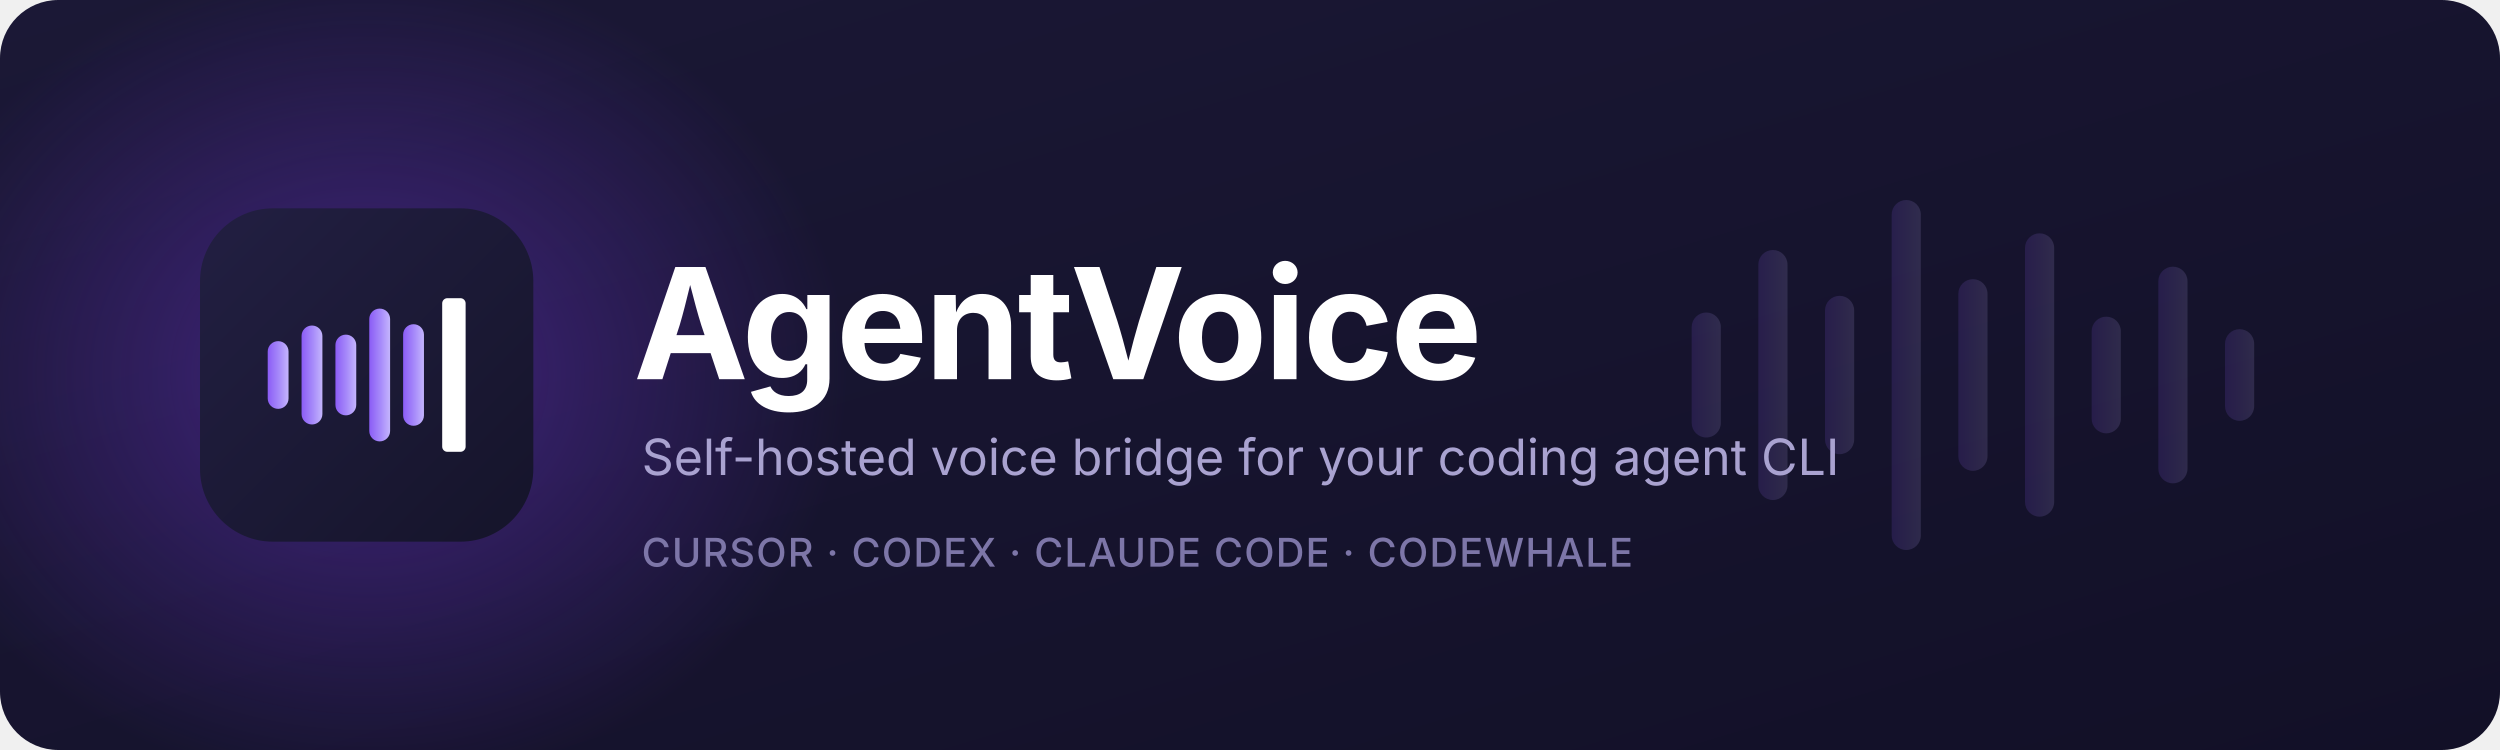
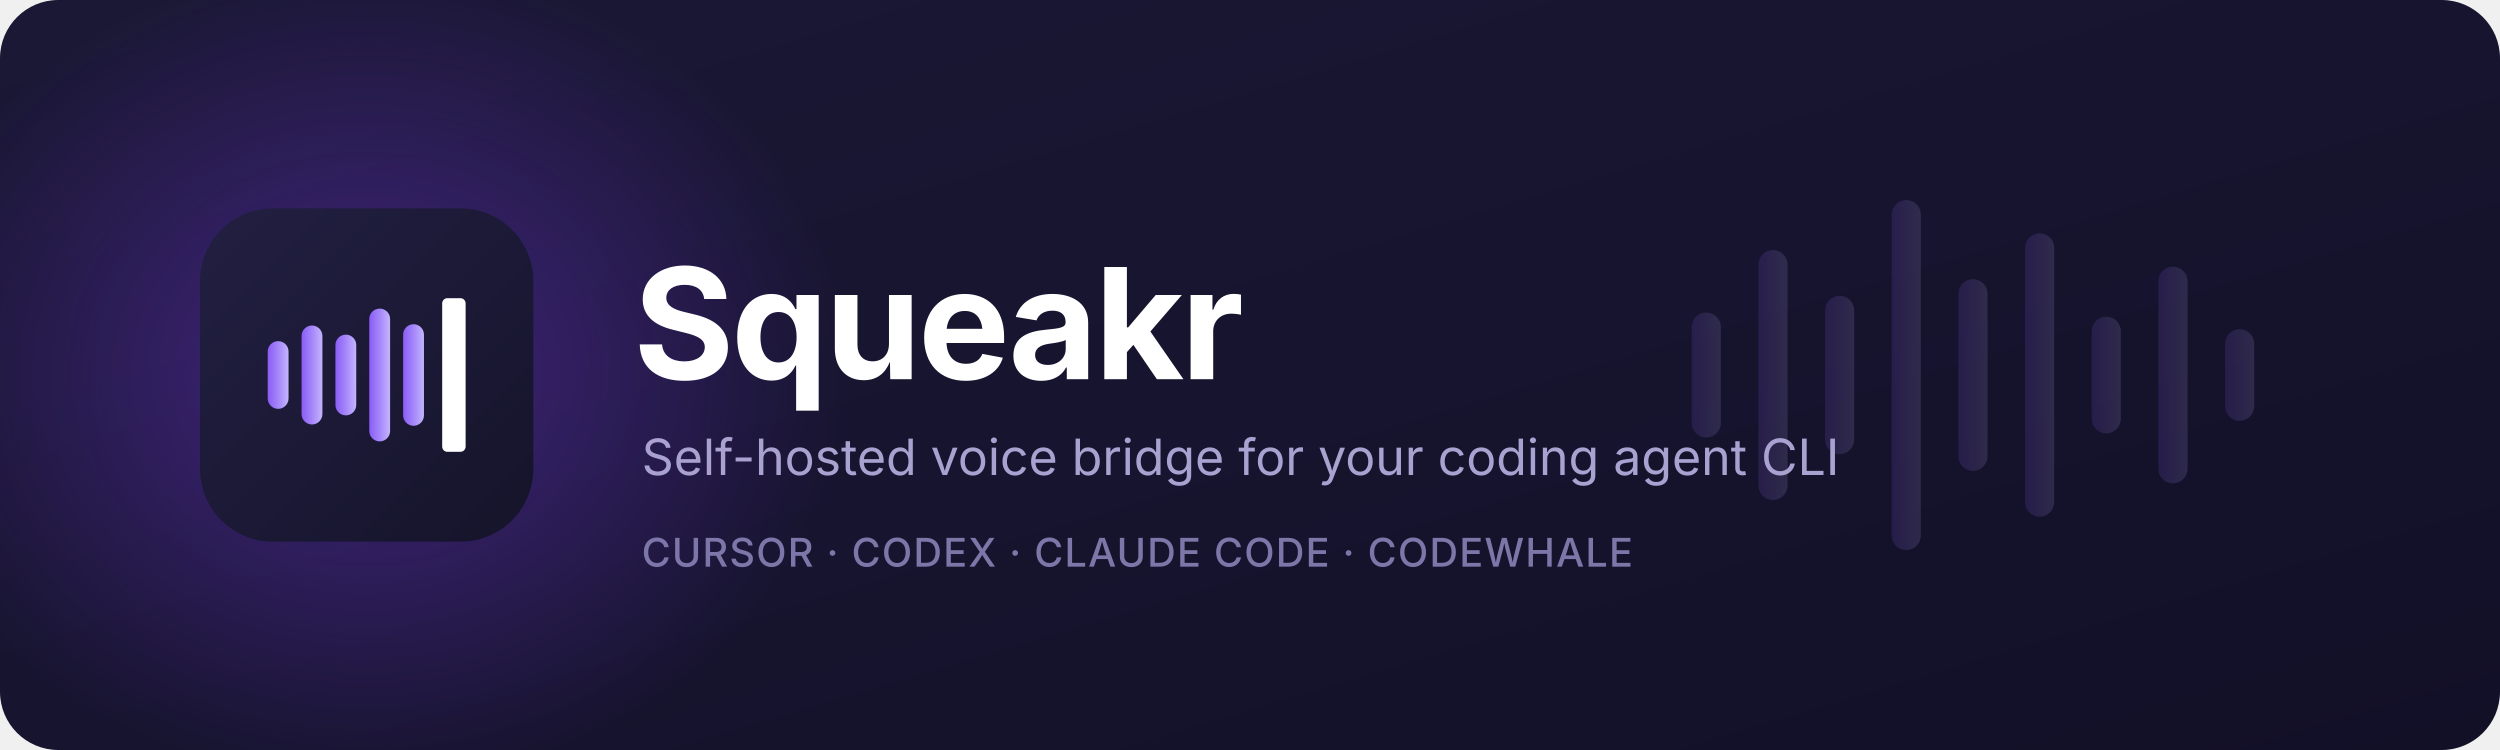
- <svg xmlns="http://www.w3.org/2000/svg" viewBox="0 0 1200 360" width="1200" height="360" role="img" aria-label="AgentVoice — self-hosted voice bridge for your coding agent CLI">
+ <svg xmlns="http://www.w3.org/2000/svg" viewBox="0 0 1200 360" width="1200" height="360" role="img" aria-label="Squeakr — self-hosted voice bridge for your coding agent CLI">
  <defs>
    <linearGradient id="bn-bg" x1="0" y1="0" x2="1" y2="1">
      <stop offset="0" stop-color="#1b1836" />
      <stop offset="1" stop-color="#121027" />
    </linearGradient>
    <linearGradient id="bn-tile" x1="0" y1="0" x2="1" y2="1">
      <stop offset="0" stop-color="#221f42" />
      <stop offset="1" stop-color="#15142a" />
    </linearGradient>
    <linearGradient id="bn-wave" x1="0" y1="0" x2="1" y2="0">
      <stop offset="0" stop-color="#8b5cf6" />
      <stop offset="0.55" stop-color="#a78bfa" />
      <stop offset="1" stop-color="#c4b5fd" />
    </linearGradient>
    <radialGradient id="bn-glow" cx="0.5" cy="0.5" r="0.5">
      <stop offset="0" stop-color="#7c3aed" stop-opacity="0.42" />
      <stop offset="1" stop-color="#7c3aed" stop-opacity="0" />
    </radialGradient>
  </defs>
  <rect width="1200" height="360" rx="28" fill="url(#bn-bg)" />
  <ellipse cx="176" cy="180" rx="230" ry="200" fill="url(#bn-glow)" />
  <g fill="url(#bn-wave)" opacity="0.15">
    <rect x="812" y="150" width="14" height="60" rx="7" />
    <rect x="844" y="120" width="14" height="120" rx="7" />
    <rect x="876" y="142" width="14" height="76" rx="7" />
    <rect x="908" y="96" width="14" height="168" rx="7" />
    <rect x="940" y="134" width="14" height="92" rx="7" />
    <rect x="972" y="112" width="14" height="136" rx="7" />
    <rect x="1004" y="152" width="14" height="56" rx="7" />
    <rect x="1036" y="128" width="14" height="104" rx="7" />
    <rect x="1068" y="158" width="14" height="44" rx="7" />
  </g>
  <g transform="translate(96 100) scale(0.3125)">
    <rect width="512" height="512" rx="112" fill="url(#bn-tile)" />
    <g fill="url(#bn-wave)">
      <rect x="104" y="204" width="32" height="104" rx="16" />
      <rect x="156" y="180" width="32" height="152" rx="16" />
      <rect x="208" y="194" width="32" height="124" rx="16" />
      <rect x="260" y="154" width="32" height="204" rx="16" />
      <rect x="312" y="178" width="32" height="156" rx="16" />
    </g>
    <rect x="372" y="138" width="36" height="236" rx="8" fill="#ffffff" />
  </g>
  <g font-family="'Segoe UI', Inter, Roboto, 'Helvetica Neue', Helvetica, Arial, sans-serif">
-     <text x="304" y="182" font-size="74" font-weight="700" letter-spacing="-1.5" fill="#ffffff">AgentVoice</text>
+     <text x="304" y="182" font-size="74" font-weight="700" letter-spacing="-1.5" fill="#ffffff">Squeakr</text>
    <text x="308" y="228" font-size="24" font-weight="400" fill="#a9a2d0">Self-hosted voice bridge for your coding agent CLI</text>
    <text x="308" y="272" font-size="19" font-weight="500" letter-spacing="0.6" fill="#7d76a8">CURSOR · CODEX · CLAUDE CODE · CODEWHALE</text>
  </g>
</svg>
